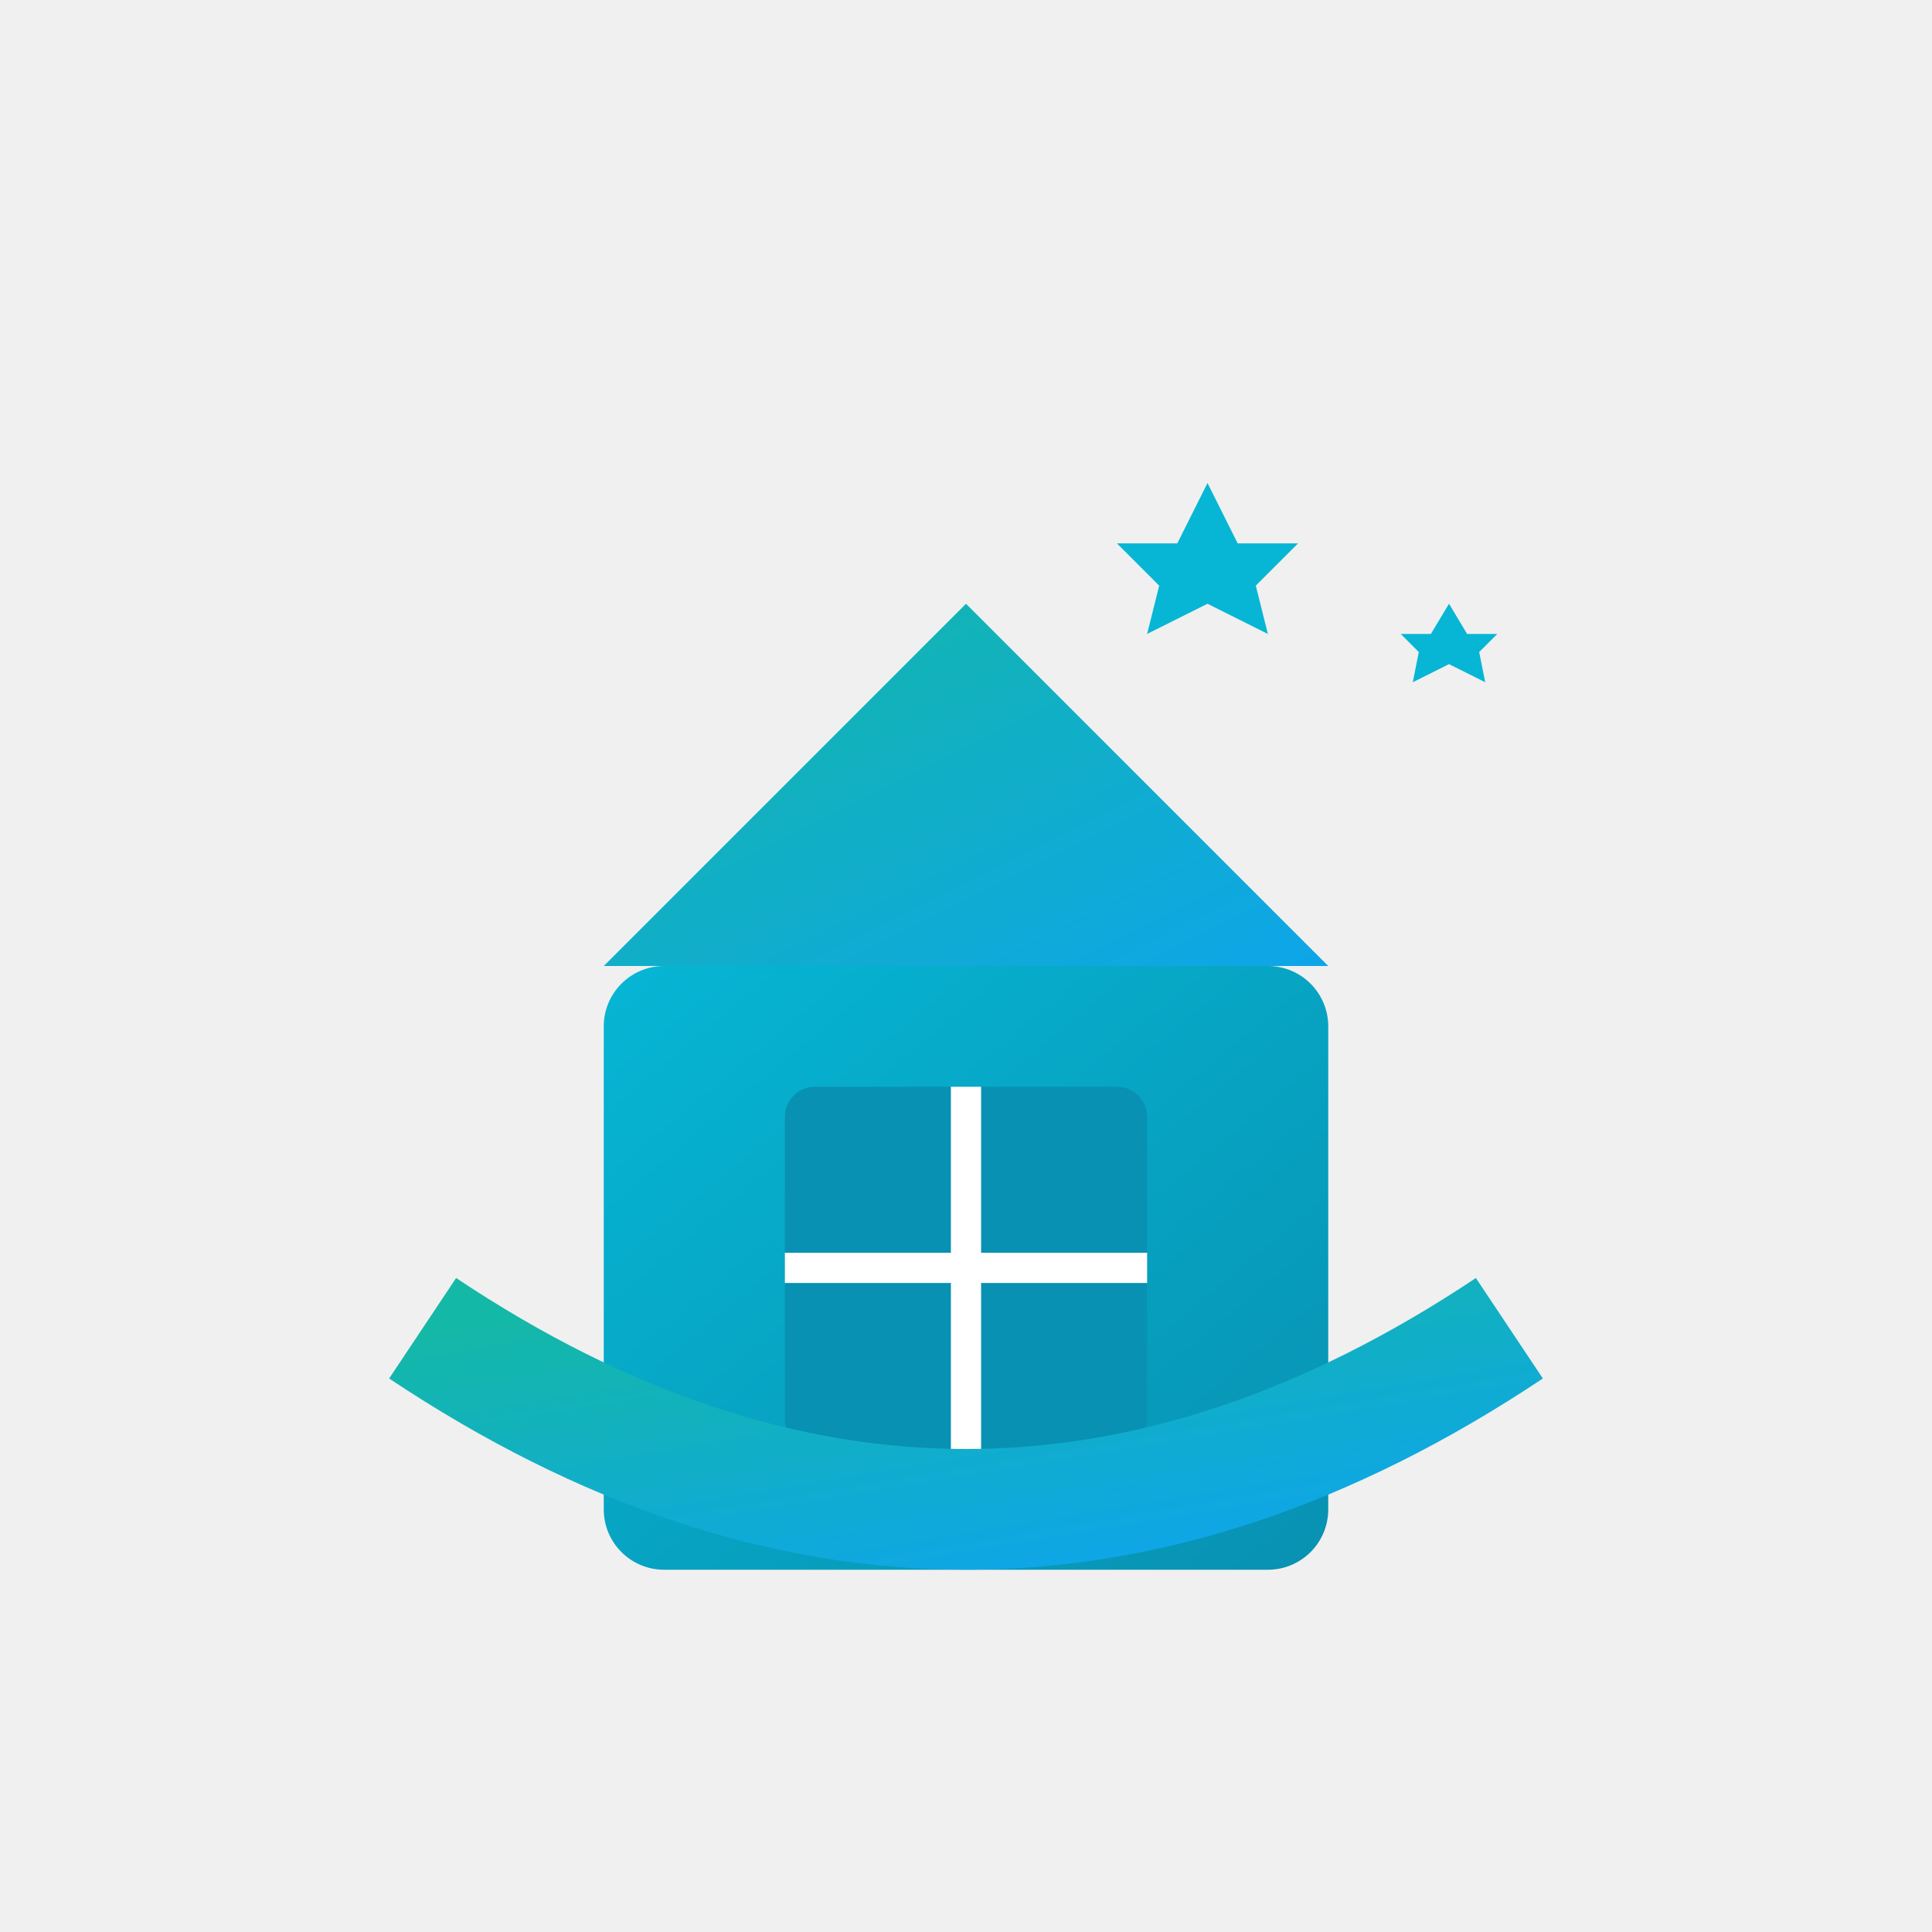
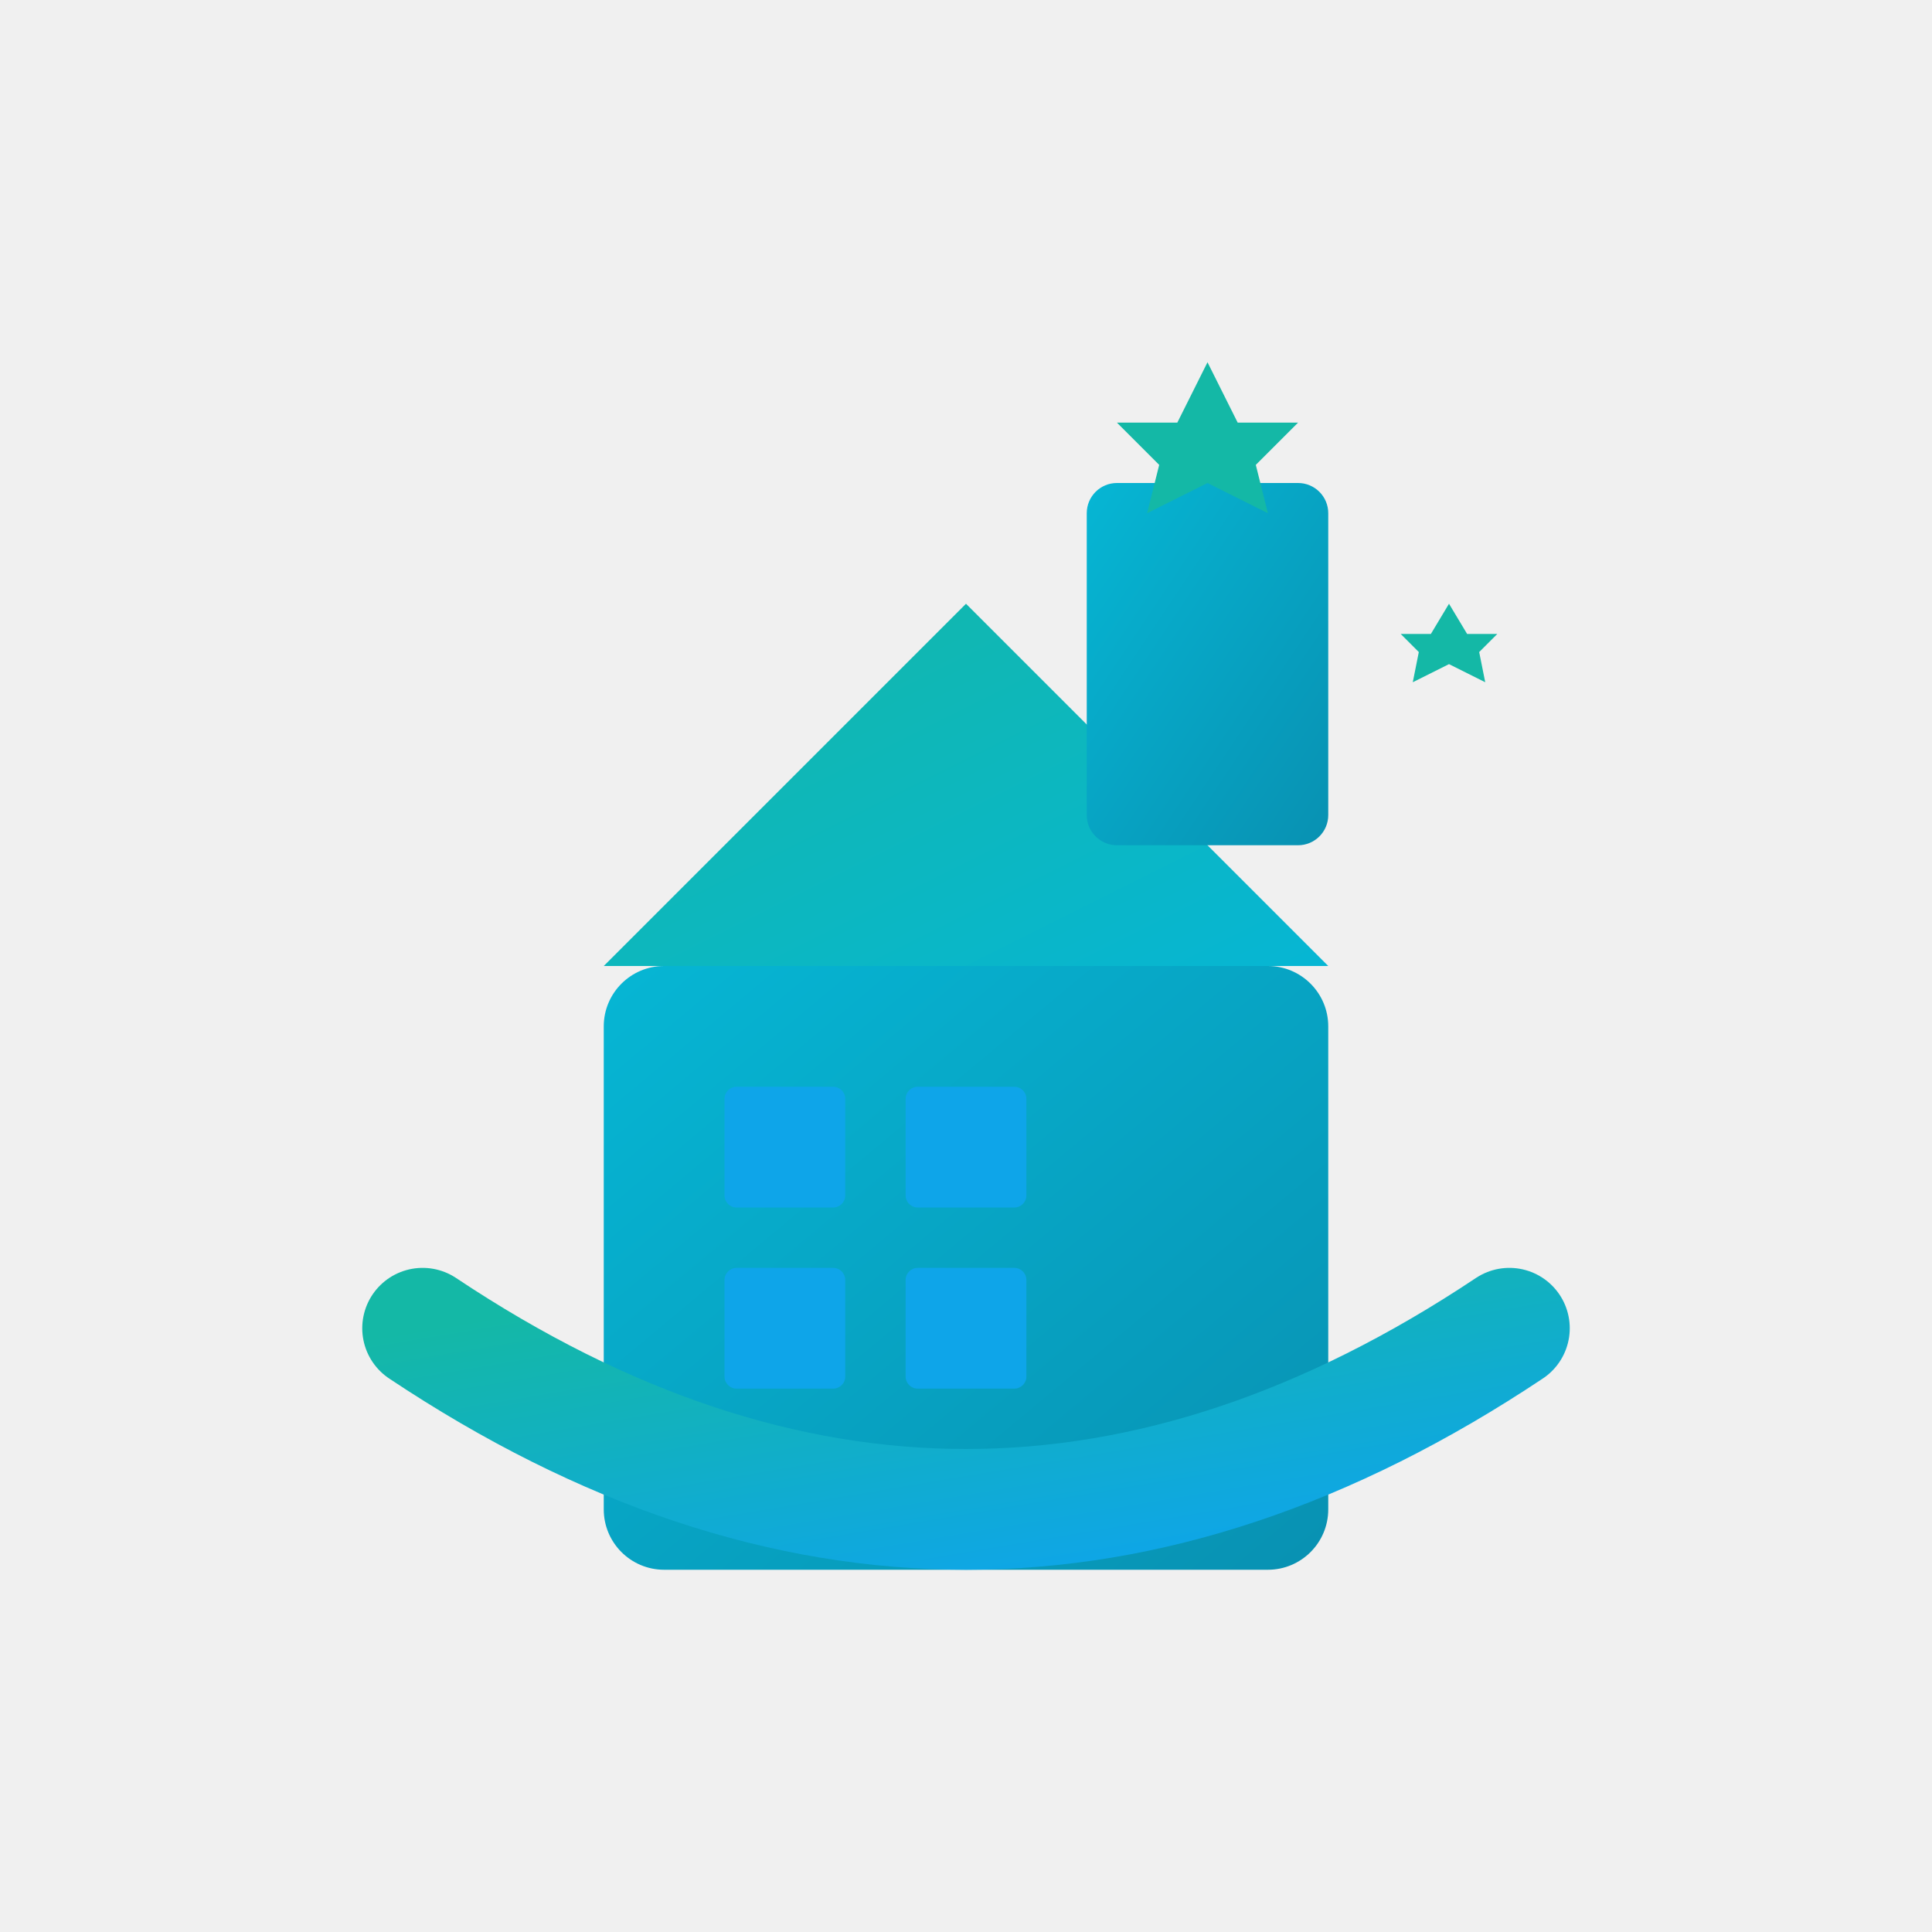
<svg xmlns="http://www.w3.org/2000/svg" width="32" height="32" viewBox="0 0 32 32">
  <defs>
    <linearGradient id="blueGradient" x1="0%" y1="0%" x2="100%" y2="100%">
      <stop offset="0%" style="stop-color:#14b8a6;stop-opacity:1" />
      <stop offset="100%" style="stop-color:#0ea5e9;stop-opacity:1" />
    </linearGradient>
    <linearGradient id="houseGradient" x1="0%" y1="0%" x2="100%" y2="100%">
      <stop offset="0%" style="stop-color:#06b6d4;stop-opacity:1" />
      <stop offset="100%" style="stop-color:#0891b2;stop-opacity:1" />
    </linearGradient>
+     <linearGradient id="roofGradient" x1="0%" y1="0%" x2="100%" y2="100%">
+       <stop offset="0%" style="stop-color:#14b8a6;stop-opacity:1" />
+       <stop offset="100%" style="stop-color:#06b6d4;stop-opacity:1" />
+     </linearGradient>
  </defs>
  <g transform="translate(4, 4)">
    <rect x="6" y="12" width="12" height="10" fill="url(#houseGradient)" rx="1" />
-     <polygon points="6,12 12,6 18,12" fill="url(#blueGradient)" />
-     <rect x="9" y="14" width="6" height="6" fill="#0891b2" rx="0.5" />
-     <line x1="12" y1="14" x2="12" y2="20" stroke="white" stroke-width="0.5" />
-     <line x1="9" y1="17" x2="15" y2="17" stroke="white" stroke-width="0.5" />
-     <path d="M 3 18 Q 12 24 21 18" stroke="url(#blueGradient)" stroke-width="2" fill="none" />
-     <g fill="#06b6d4">
-       <polygon points="16,4 16.5,5 17.5,5 16.8,5.7 17,6.5 16,6 15,6.5 15.2,5.7 14.5,5 15.5,5" />
+     <polygon points="6,12 12,6 18,12" fill="url(#roofGradient)" />
+     <rect x="14" y="4" width="4" height="6" fill="url(#houseGradient)" rx="0.5" />
+     <rect x="8" y="14" width="2" height="2" fill="#0ea5e9" rx="0.2" />
+     <rect x="11" y="14" width="2" height="2" fill="#0ea5e9" rx="0.2" />
+     <rect x="8" y="17" width="2" height="2" fill="#0ea5e9" rx="0.2" />
+     <rect x="11" y="17" width="2" height="2" fill="#0ea5e9" rx="0.2" />
+     <path d="M 3 18 Q 12 24 21 18" stroke="url(#blueGradient)" stroke-width="2" fill="none" stroke-linecap="round" />
+     <g fill="#14b8a6">
+       <polygon points="16,2 16.5,3 17.5,3 16.8,3.7 17,4.5 16,4 15,4.5 15.2,3.7 14.5,3 15.5,3" />
      <polygon points="20,6 20.3,6.5 20.8,6.5 20.5,6.8 20.6,7.3 20,7 19.4,7.3 19.5,6.8 19.2,6.5 19.7,6.5" />
    </g>
  </g>
</svg>
